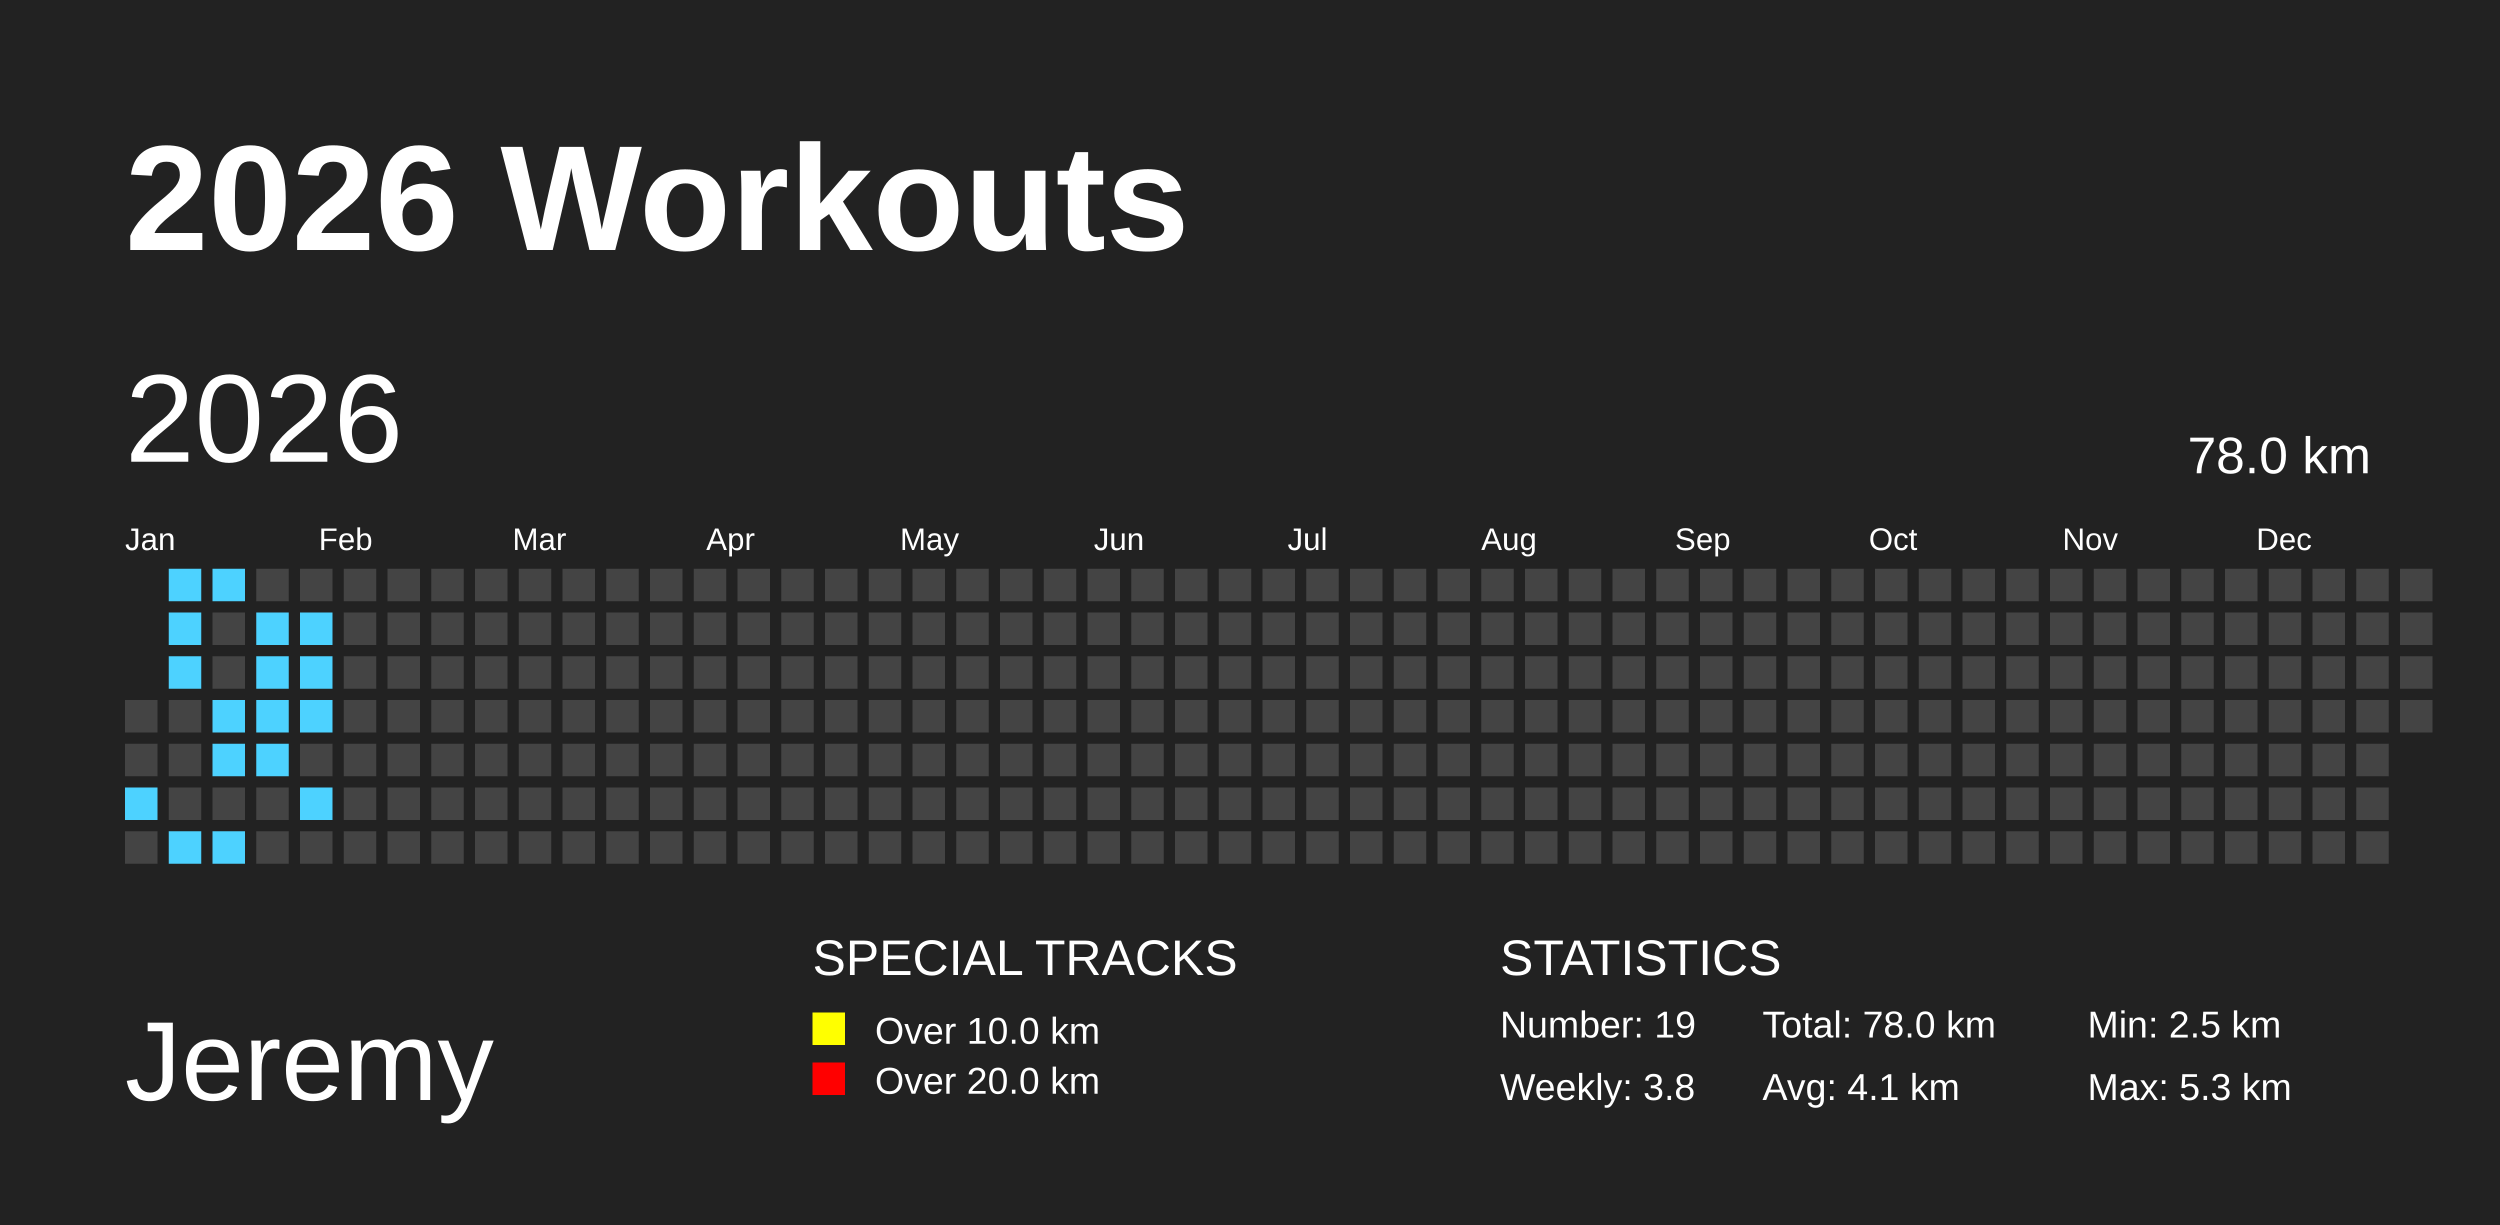
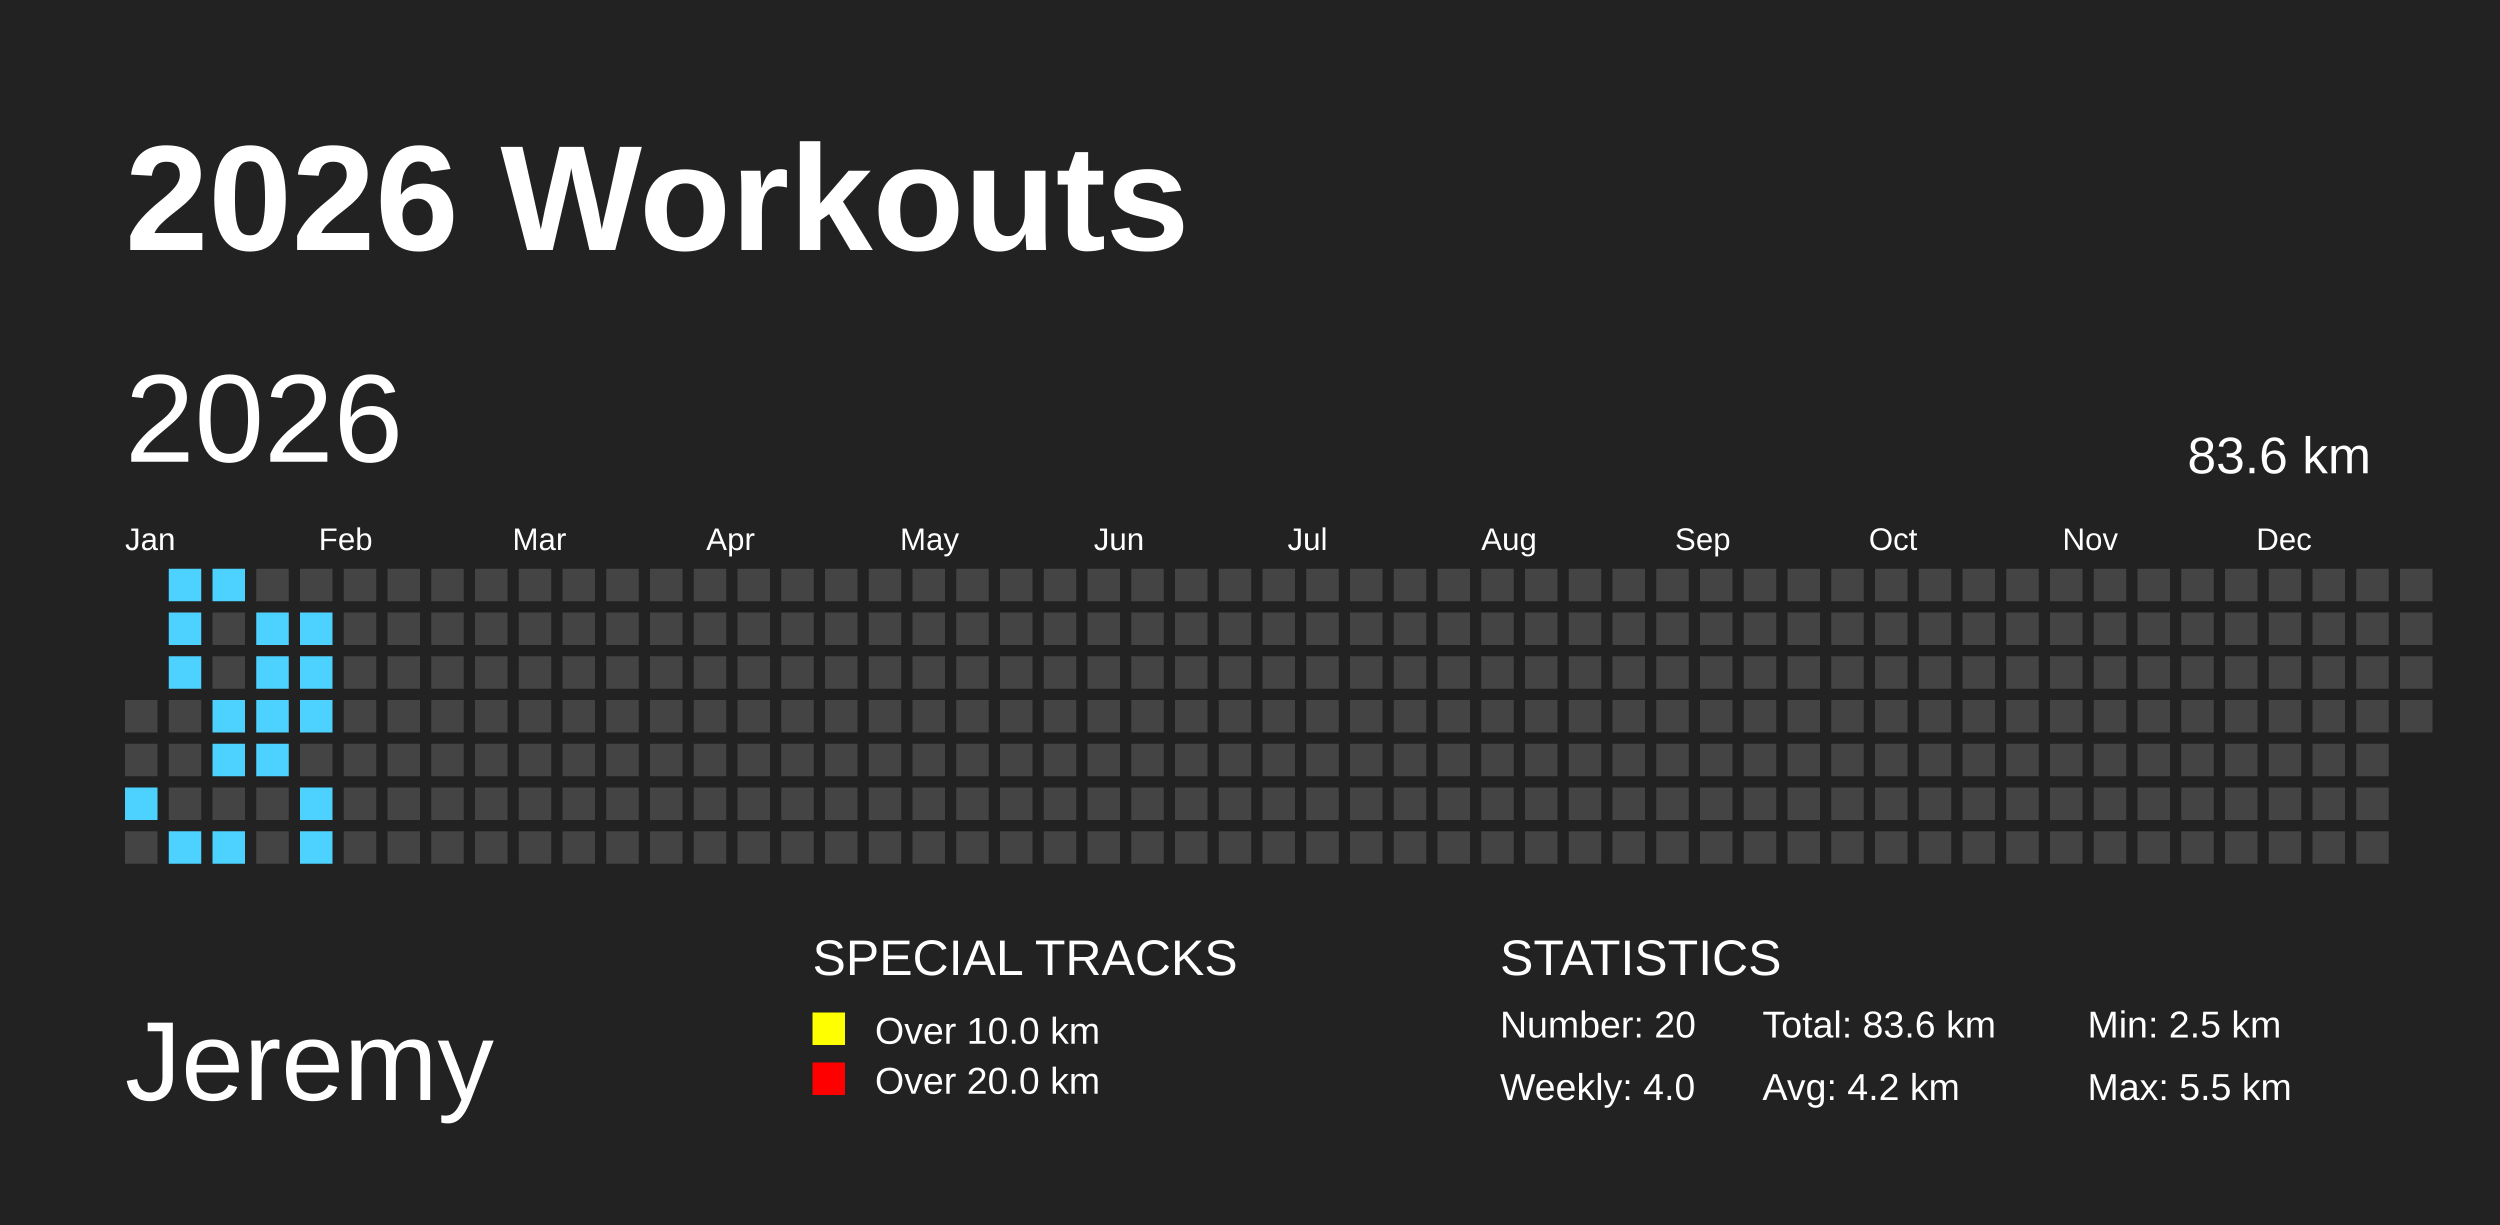
<svg xmlns="http://www.w3.org/2000/svg" baseProfile="full" height="98mm" version="1.1" viewBox="0,0,200,98" width="200mm">
  <defs />
  <rect fill="#222222" height="98" width="200" x="0" y="0" />
  <text fill="#FFFFFF" style="font-size:12px; font-family:Arial; font-weight:bold;" x="10" y="20">2026 Workouts</text>
  <text fill="#FFFFFF" style="font-size:9px; font-family:Arial" x="10" y="88">Jeremy</text>
  <text fill="#FFFFFF" style="font-size:4px; font-family:Arial" x="65" y="78">SPECIAL TRACKS</text>
  <rect fill="yellow" height="2.6" width="2.6" x="65" y="81" />
  <text fill="#FFFFFF" style="font-size:3px; font-family:Arial" x="70" y="83.5">Over 10.0 km</text>
  <rect fill="red" height="2.6" width="2.6" x="65" y="85" />
  <text fill="#FFFFFF" style="font-size:3px; font-family:Arial" x="70" y="87.5">Over 20.0 km</text>
  <text fill="#FFFFFF" style="font-size:4px; font-family:Arial" x="120" y="78">STATISTICS</text>
-   <text fill="#FFFFFF" style="font-size:3px; font-family:Arial" x="120" y="83">Number: 19</text>
-   <text fill="#FFFFFF" style="font-size:3px; font-family:Arial" x="120" y="88">Weekly: 3.8</text>
-   <text fill="#FFFFFF" style="font-size:3px; font-family:Arial" x="141" y="83">Total: 78.0 km</text>
-   <text fill="#FFFFFF" style="font-size:3px; font-family:Arial" x="141" y="88">Avg: 4.1 km</text>
+   <text fill="#FFFFFF" style="font-size:3px; font-family:Arial" x="120" y="83">Number: 20</text>
+   <text fill="#FFFFFF" style="font-size:3px; font-family:Arial" x="120" y="88">Weekly: 4.0</text>
+   <text fill="#FFFFFF" style="font-size:3px; font-family:Arial" x="141" y="83">Total: 83.6 km</text>
+   <text fill="#FFFFFF" style="font-size:3px; font-family:Arial" x="141" y="88">Avg: 4.2 km</text>
  <text fill="#FFFFFF" style="font-size:3px; font-family:Arial" x="167" y="83">Min: 2.5 km</text>
-   <text fill="#FFFFFF" style="font-size:3px; font-family:Arial" x="167" y="88">Max: 5.3 km</text>
+   <text fill="#FFFFFF" style="font-size:3px; font-family:Arial" x="167" y="88">Max: 5.5 km</text>
  <text dominant-baseline="hanging" fill="#FFFFFF" style="font-size:10.0px; font-family:Arial;" x="10" y="30">2026</text>
-   <text dominant-baseline="hanging" fill="#FFFFFF" style="font-size:4.125px; font-family:Arial;" x="175" y="35">78.0 km</text>
+   <text dominant-baseline="hanging" fill="#FFFFFF" style="font-size:4.125px; font-family:Arial;" x="175" y="35">83.6 km</text>
  <text fill="#FFFFFF" style="font-size:2.5px; font-family:Arial" x="10.0" y="44">Jan</text>
  <text fill="#FFFFFF" style="font-size:2.5px; font-family:Arial" x="25.5" y="44">Feb</text>
  <text fill="#FFFFFF" style="font-size:2.5px; font-family:Arial" x="41.0" y="44">Mar</text>
  <text fill="#FFFFFF" style="font-size:2.5px; font-family:Arial" x="56.5" y="44">Apr</text>
  <text fill="#FFFFFF" style="font-size:2.5px; font-family:Arial" x="72.0" y="44">May</text>
  <text fill="#FFFFFF" style="font-size:2.5px; font-family:Arial" x="87.5" y="44">Jun</text>
  <text fill="#FFFFFF" style="font-size:2.5px; font-family:Arial" x="103.0" y="44">Jul</text>
  <text fill="#FFFFFF" style="font-size:2.5px; font-family:Arial" x="118.5" y="44">Aug</text>
  <text fill="#FFFFFF" style="font-size:2.5px; font-family:Arial" x="134.0" y="44">Sep</text>
  <text fill="#FFFFFF" style="font-size:2.5px; font-family:Arial" x="149.5" y="44">Oct</text>
  <text fill="#FFFFFF" style="font-size:2.5px; font-family:Arial" x="165.0" y="44">Nov</text>
  <text fill="#FFFFFF" style="font-size:2.5px; font-family:Arial" x="180.5" y="44">Dec</text>
  <rect fill="#444444" height="2.6" width="2.6" x="10.0" y="56.0" />
  <rect fill="#444444" height="2.6" width="2.6" x="10.0" y="59.5" />
  <rect fill="#4DD2FF" height="2.6" width="2.6" x="10.0" y="63.0" />
  <rect fill="#444444" height="2.6" width="2.6" x="10.0" y="66.5" />
  <rect fill="#4DD2FF" height="2.6" width="2.6" x="13.5" y="45.5" />
  <rect fill="#4DD2FF" height="2.6" width="2.6" x="13.5" y="49.0" />
  <rect fill="#4DD2FF" height="2.6" width="2.6" x="13.5" y="52.5" />
  <rect fill="#444444" height="2.6" width="2.6" x="13.5" y="56.0" />
  <rect fill="#444444" height="2.6" width="2.6" x="13.5" y="59.5" />
  <rect fill="#444444" height="2.6" width="2.6" x="13.5" y="63.0" />
  <rect fill="#4DD2FF" height="2.6" width="2.6" x="13.5" y="66.5" />
  <rect fill="#4DD2FF" height="2.6" width="2.6" x="17.0" y="45.5" />
  <rect fill="#444444" height="2.6" width="2.6" x="17.0" y="49.0" />
  <rect fill="#444444" height="2.6" width="2.6" x="17.0" y="52.5" />
  <rect fill="#4DD2FF" height="2.6" width="2.6" x="17.0" y="56.0" />
  <rect fill="#4DD2FF" height="2.6" width="2.6" x="17.0" y="59.5" />
  <rect fill="#444444" height="2.6" width="2.6" x="17.0" y="63.0" />
  <rect fill="#4DD2FF" height="2.6" width="2.6" x="17.0" y="66.5" />
  <rect fill="#444444" height="2.6" width="2.6" x="20.5" y="45.5" />
  <rect fill="#4DD2FF" height="2.6" width="2.6" x="20.5" y="49.0" />
  <rect fill="#4DD2FF" height="2.6" width="2.6" x="20.5" y="52.5" />
  <rect fill="#4DD2FF" height="2.6" width="2.6" x="20.5" y="56.0" />
  <rect fill="#4DD2FF" height="2.6" width="2.6" x="20.5" y="59.5" />
  <rect fill="#444444" height="2.6" width="2.6" x="20.5" y="63.0" />
  <rect fill="#444444" height="2.6" width="2.6" x="20.5" y="66.5" />
  <rect fill="#444444" height="2.6" width="2.6" x="24.0" y="45.5" />
  <rect fill="#4DD2FF" height="2.6" width="2.6" x="24.0" y="49.0" />
  <rect fill="#4DD2FF" height="2.6" width="2.6" x="24.0" y="52.5" />
  <rect fill="#4DD2FF" height="2.6" width="2.6" x="24.0" y="56.0" />
  <rect fill="#444444" height="2.6" width="2.6" x="24.0" y="59.5" />
  <rect fill="#4DD2FF" height="2.6" width="2.6" x="24.0" y="63.0" />
-   <rect fill="#444444" height="2.6" width="2.6" x="24.0" y="66.5" />
+   <rect fill="#4DD2FF" height="2.6" width="2.6" x="24.0" y="66.5" />
  <rect fill="#444444" height="2.6" width="2.6" x="27.5" y="45.5" />
  <rect fill="#444444" height="2.6" width="2.6" x="27.5" y="49.0" />
  <rect fill="#444444" height="2.6" width="2.6" x="27.5" y="52.5" />
  <rect fill="#444444" height="2.6" width="2.6" x="27.5" y="56.0" />
  <rect fill="#444444" height="2.6" width="2.6" x="27.5" y="59.5" />
  <rect fill="#444444" height="2.6" width="2.6" x="27.5" y="63.0" />
  <rect fill="#444444" height="2.6" width="2.6" x="27.5" y="66.5" />
  <rect fill="#444444" height="2.6" width="2.6" x="31.0" y="45.5" />
  <rect fill="#444444" height="2.6" width="2.6" x="31.0" y="49.0" />
  <rect fill="#444444" height="2.6" width="2.6" x="31.0" y="52.5" />
  <rect fill="#444444" height="2.6" width="2.6" x="31.0" y="56.0" />
  <rect fill="#444444" height="2.6" width="2.6" x="31.0" y="59.5" />
  <rect fill="#444444" height="2.6" width="2.6" x="31.0" y="63.0" />
  <rect fill="#444444" height="2.6" width="2.6" x="31.0" y="66.5" />
  <rect fill="#444444" height="2.6" width="2.6" x="34.5" y="45.5" />
  <rect fill="#444444" height="2.6" width="2.6" x="34.5" y="49.0" />
  <rect fill="#444444" height="2.6" width="2.6" x="34.5" y="52.5" />
  <rect fill="#444444" height="2.6" width="2.6" x="34.5" y="56.0" />
  <rect fill="#444444" height="2.6" width="2.6" x="34.5" y="59.5" />
  <rect fill="#444444" height="2.6" width="2.6" x="34.5" y="63.0" />
  <rect fill="#444444" height="2.6" width="2.6" x="34.5" y="66.5" />
  <rect fill="#444444" height="2.6" width="2.6" x="38.0" y="45.5" />
  <rect fill="#444444" height="2.6" width="2.6" x="38.0" y="49.0" />
  <rect fill="#444444" height="2.6" width="2.6" x="38.0" y="52.5" />
  <rect fill="#444444" height="2.6" width="2.6" x="38.0" y="56.0" />
  <rect fill="#444444" height="2.6" width="2.6" x="38.0" y="59.5" />
  <rect fill="#444444" height="2.6" width="2.6" x="38.0" y="63.0" />
  <rect fill="#444444" height="2.6" width="2.6" x="38.0" y="66.5" />
  <rect fill="#444444" height="2.6" width="2.6" x="41.5" y="45.5" />
  <rect fill="#444444" height="2.6" width="2.6" x="41.5" y="49.0" />
  <rect fill="#444444" height="2.6" width="2.6" x="41.5" y="52.5" />
  <rect fill="#444444" height="2.6" width="2.6" x="41.5" y="56.0" />
  <rect fill="#444444" height="2.6" width="2.6" x="41.5" y="59.5" />
  <rect fill="#444444" height="2.6" width="2.6" x="41.5" y="63.0" />
  <rect fill="#444444" height="2.6" width="2.6" x="41.5" y="66.5" />
  <rect fill="#444444" height="2.6" width="2.6" x="45.0" y="45.5" />
  <rect fill="#444444" height="2.6" width="2.6" x="45.0" y="49.0" />
  <rect fill="#444444" height="2.6" width="2.6" x="45.0" y="52.5" />
  <rect fill="#444444" height="2.6" width="2.6" x="45.0" y="56.0" />
  <rect fill="#444444" height="2.6" width="2.6" x="45.0" y="59.5" />
  <rect fill="#444444" height="2.6" width="2.6" x="45.0" y="63.0" />
  <rect fill="#444444" height="2.6" width="2.6" x="45.0" y="66.5" />
  <rect fill="#444444" height="2.6" width="2.6" x="48.5" y="45.5" />
  <rect fill="#444444" height="2.6" width="2.6" x="48.5" y="49.0" />
  <rect fill="#444444" height="2.6" width="2.6" x="48.5" y="52.5" />
  <rect fill="#444444" height="2.6" width="2.6" x="48.5" y="56.0" />
  <rect fill="#444444" height="2.6" width="2.6" x="48.5" y="59.5" />
  <rect fill="#444444" height="2.6" width="2.6" x="48.5" y="63.0" />
  <rect fill="#444444" height="2.6" width="2.6" x="48.5" y="66.5" />
  <rect fill="#444444" height="2.6" width="2.6" x="52.0" y="45.5" />
  <rect fill="#444444" height="2.6" width="2.6" x="52.0" y="49.0" />
  <rect fill="#444444" height="2.6" width="2.6" x="52.0" y="52.5" />
  <rect fill="#444444" height="2.6" width="2.6" x="52.0" y="56.0" />
  <rect fill="#444444" height="2.6" width="2.6" x="52.0" y="59.5" />
  <rect fill="#444444" height="2.6" width="2.6" x="52.0" y="63.0" />
  <rect fill="#444444" height="2.6" width="2.6" x="52.0" y="66.5" />
  <rect fill="#444444" height="2.6" width="2.6" x="55.5" y="45.5" />
  <rect fill="#444444" height="2.6" width="2.6" x="55.5" y="49.0" />
  <rect fill="#444444" height="2.6" width="2.6" x="55.5" y="52.5" />
  <rect fill="#444444" height="2.6" width="2.6" x="55.5" y="56.0" />
  <rect fill="#444444" height="2.6" width="2.6" x="55.5" y="59.5" />
  <rect fill="#444444" height="2.6" width="2.6" x="55.5" y="63.0" />
  <rect fill="#444444" height="2.6" width="2.6" x="55.5" y="66.5" />
  <rect fill="#444444" height="2.6" width="2.6" x="59.0" y="45.5" />
  <rect fill="#444444" height="2.6" width="2.6" x="59.0" y="49.0" />
  <rect fill="#444444" height="2.6" width="2.6" x="59.0" y="52.5" />
  <rect fill="#444444" height="2.6" width="2.6" x="59.0" y="56.0" />
  <rect fill="#444444" height="2.6" width="2.6" x="59.0" y="59.5" />
  <rect fill="#444444" height="2.6" width="2.6" x="59.0" y="63.0" />
  <rect fill="#444444" height="2.6" width="2.6" x="59.0" y="66.5" />
  <rect fill="#444444" height="2.6" width="2.6" x="62.5" y="45.5" />
  <rect fill="#444444" height="2.6" width="2.6" x="62.5" y="49.0" />
  <rect fill="#444444" height="2.6" width="2.6" x="62.5" y="52.5" />
  <rect fill="#444444" height="2.6" width="2.6" x="62.5" y="56.0" />
  <rect fill="#444444" height="2.6" width="2.6" x="62.5" y="59.5" />
  <rect fill="#444444" height="2.6" width="2.6" x="62.5" y="63.0" />
  <rect fill="#444444" height="2.6" width="2.6" x="62.5" y="66.5" />
  <rect fill="#444444" height="2.6" width="2.6" x="66.0" y="45.5" />
  <rect fill="#444444" height="2.6" width="2.6" x="66.0" y="49.0" />
  <rect fill="#444444" height="2.6" width="2.6" x="66.0" y="52.5" />
  <rect fill="#444444" height="2.6" width="2.6" x="66.0" y="56.0" />
  <rect fill="#444444" height="2.6" width="2.6" x="66.0" y="59.5" />
  <rect fill="#444444" height="2.6" width="2.6" x="66.0" y="63.0" />
  <rect fill="#444444" height="2.6" width="2.6" x="66.0" y="66.5" />
  <rect fill="#444444" height="2.6" width="2.6" x="69.5" y="45.5" />
  <rect fill="#444444" height="2.6" width="2.6" x="69.5" y="49.0" />
  <rect fill="#444444" height="2.6" width="2.6" x="69.5" y="52.5" />
  <rect fill="#444444" height="2.6" width="2.6" x="69.5" y="56.0" />
  <rect fill="#444444" height="2.6" width="2.6" x="69.5" y="59.5" />
  <rect fill="#444444" height="2.6" width="2.6" x="69.5" y="63.0" />
  <rect fill="#444444" height="2.6" width="2.6" x="69.5" y="66.5" />
  <rect fill="#444444" height="2.6" width="2.6" x="73.0" y="45.5" />
  <rect fill="#444444" height="2.6" width="2.6" x="73.0" y="49.0" />
  <rect fill="#444444" height="2.6" width="2.6" x="73.0" y="52.5" />
  <rect fill="#444444" height="2.6" width="2.6" x="73.0" y="56.0" />
  <rect fill="#444444" height="2.6" width="2.6" x="73.0" y="59.5" />
  <rect fill="#444444" height="2.6" width="2.6" x="73.0" y="63.0" />
  <rect fill="#444444" height="2.6" width="2.6" x="73.0" y="66.5" />
  <rect fill="#444444" height="2.6" width="2.6" x="76.5" y="45.5" />
  <rect fill="#444444" height="2.6" width="2.6" x="76.5" y="49.0" />
  <rect fill="#444444" height="2.6" width="2.6" x="76.5" y="52.5" />
  <rect fill="#444444" height="2.6" width="2.6" x="76.5" y="56.0" />
  <rect fill="#444444" height="2.6" width="2.6" x="76.5" y="59.5" />
  <rect fill="#444444" height="2.6" width="2.6" x="76.5" y="63.0" />
  <rect fill="#444444" height="2.6" width="2.6" x="76.5" y="66.5" />
  <rect fill="#444444" height="2.6" width="2.6" x="80.0" y="45.5" />
  <rect fill="#444444" height="2.6" width="2.6" x="80.0" y="49.0" />
  <rect fill="#444444" height="2.6" width="2.6" x="80.0" y="52.5" />
  <rect fill="#444444" height="2.6" width="2.6" x="80.0" y="56.0" />
  <rect fill="#444444" height="2.6" width="2.6" x="80.0" y="59.5" />
  <rect fill="#444444" height="2.6" width="2.6" x="80.0" y="63.0" />
  <rect fill="#444444" height="2.6" width="2.6" x="80.0" y="66.5" />
  <rect fill="#444444" height="2.6" width="2.6" x="83.5" y="45.5" />
  <rect fill="#444444" height="2.6" width="2.6" x="83.5" y="49.0" />
  <rect fill="#444444" height="2.6" width="2.6" x="83.5" y="52.5" />
  <rect fill="#444444" height="2.6" width="2.6" x="83.5" y="56.0" />
  <rect fill="#444444" height="2.6" width="2.6" x="83.5" y="59.5" />
  <rect fill="#444444" height="2.6" width="2.6" x="83.5" y="63.0" />
  <rect fill="#444444" height="2.6" width="2.6" x="83.5" y="66.5" />
  <rect fill="#444444" height="2.6" width="2.6" x="87.0" y="45.5" />
  <rect fill="#444444" height="2.6" width="2.6" x="87.0" y="49.0" />
  <rect fill="#444444" height="2.6" width="2.6" x="87.0" y="52.5" />
  <rect fill="#444444" height="2.6" width="2.6" x="87.0" y="56.0" />
  <rect fill="#444444" height="2.6" width="2.6" x="87.0" y="59.5" />
  <rect fill="#444444" height="2.6" width="2.6" x="87.0" y="63.0" />
  <rect fill="#444444" height="2.6" width="2.6" x="87.0" y="66.5" />
  <rect fill="#444444" height="2.6" width="2.6" x="90.5" y="45.5" />
  <rect fill="#444444" height="2.6" width="2.6" x="90.5" y="49.0" />
  <rect fill="#444444" height="2.6" width="2.6" x="90.5" y="52.5" />
  <rect fill="#444444" height="2.6" width="2.6" x="90.5" y="56.0" />
  <rect fill="#444444" height="2.6" width="2.6" x="90.5" y="59.5" />
  <rect fill="#444444" height="2.6" width="2.6" x="90.5" y="63.0" />
  <rect fill="#444444" height="2.6" width="2.6" x="90.5" y="66.5" />
  <rect fill="#444444" height="2.6" width="2.6" x="94.0" y="45.5" />
  <rect fill="#444444" height="2.6" width="2.6" x="94.0" y="49.0" />
  <rect fill="#444444" height="2.6" width="2.6" x="94.0" y="52.5" />
  <rect fill="#444444" height="2.6" width="2.6" x="94.0" y="56.0" />
  <rect fill="#444444" height="2.6" width="2.6" x="94.0" y="59.5" />
  <rect fill="#444444" height="2.6" width="2.6" x="94.0" y="63.0" />
  <rect fill="#444444" height="2.6" width="2.6" x="94.0" y="66.5" />
  <rect fill="#444444" height="2.6" width="2.6" x="97.5" y="45.5" />
  <rect fill="#444444" height="2.6" width="2.6" x="97.5" y="49.0" />
  <rect fill="#444444" height="2.6" width="2.6" x="97.5" y="52.5" />
  <rect fill="#444444" height="2.6" width="2.6" x="97.5" y="56.0" />
  <rect fill="#444444" height="2.6" width="2.6" x="97.5" y="59.5" />
  <rect fill="#444444" height="2.6" width="2.6" x="97.5" y="63.0" />
  <rect fill="#444444" height="2.6" width="2.6" x="97.5" y="66.5" />
  <rect fill="#444444" height="2.6" width="2.6" x="101.0" y="45.5" />
  <rect fill="#444444" height="2.6" width="2.6" x="101.0" y="49.0" />
  <rect fill="#444444" height="2.6" width="2.6" x="101.0" y="52.5" />
  <rect fill="#444444" height="2.6" width="2.6" x="101.0" y="56.0" />
  <rect fill="#444444" height="2.6" width="2.6" x="101.0" y="59.5" />
  <rect fill="#444444" height="2.6" width="2.6" x="101.0" y="63.0" />
  <rect fill="#444444" height="2.6" width="2.6" x="101.0" y="66.5" />
  <rect fill="#444444" height="2.6" width="2.6" x="104.5" y="45.5" />
  <rect fill="#444444" height="2.6" width="2.6" x="104.5" y="49.0" />
  <rect fill="#444444" height="2.6" width="2.6" x="104.5" y="52.5" />
  <rect fill="#444444" height="2.6" width="2.6" x="104.5" y="56.0" />
  <rect fill="#444444" height="2.6" width="2.6" x="104.5" y="59.5" />
  <rect fill="#444444" height="2.6" width="2.6" x="104.5" y="63.0" />
  <rect fill="#444444" height="2.6" width="2.6" x="104.5" y="66.5" />
  <rect fill="#444444" height="2.6" width="2.6" x="108.0" y="45.5" />
  <rect fill="#444444" height="2.6" width="2.6" x="108.0" y="49.0" />
  <rect fill="#444444" height="2.6" width="2.6" x="108.0" y="52.5" />
  <rect fill="#444444" height="2.6" width="2.6" x="108.0" y="56.0" />
  <rect fill="#444444" height="2.6" width="2.6" x="108.0" y="59.5" />
  <rect fill="#444444" height="2.6" width="2.6" x="108.0" y="63.0" />
  <rect fill="#444444" height="2.6" width="2.6" x="108.0" y="66.5" />
  <rect fill="#444444" height="2.6" width="2.6" x="111.5" y="45.5" />
  <rect fill="#444444" height="2.6" width="2.6" x="111.5" y="49.0" />
  <rect fill="#444444" height="2.6" width="2.6" x="111.5" y="52.5" />
  <rect fill="#444444" height="2.6" width="2.6" x="111.5" y="56.0" />
  <rect fill="#444444" height="2.6" width="2.6" x="111.5" y="59.5" />
  <rect fill="#444444" height="2.6" width="2.6" x="111.5" y="63.0" />
  <rect fill="#444444" height="2.6" width="2.6" x="111.5" y="66.5" />
  <rect fill="#444444" height="2.6" width="2.6" x="115.0" y="45.5" />
  <rect fill="#444444" height="2.6" width="2.6" x="115.0" y="49.0" />
  <rect fill="#444444" height="2.6" width="2.6" x="115.0" y="52.5" />
  <rect fill="#444444" height="2.6" width="2.6" x="115.0" y="56.0" />
  <rect fill="#444444" height="2.6" width="2.6" x="115.0" y="59.5" />
  <rect fill="#444444" height="2.6" width="2.6" x="115.0" y="63.0" />
  <rect fill="#444444" height="2.6" width="2.6" x="115.0" y="66.5" />
  <rect fill="#444444" height="2.6" width="2.6" x="118.5" y="45.5" />
  <rect fill="#444444" height="2.6" width="2.6" x="118.5" y="49.0" />
  <rect fill="#444444" height="2.6" width="2.6" x="118.5" y="52.5" />
  <rect fill="#444444" height="2.6" width="2.6" x="118.5" y="56.0" />
  <rect fill="#444444" height="2.6" width="2.6" x="118.5" y="59.5" />
  <rect fill="#444444" height="2.6" width="2.6" x="118.5" y="63.0" />
  <rect fill="#444444" height="2.6" width="2.6" x="118.5" y="66.5" />
  <rect fill="#444444" height="2.6" width="2.6" x="122.0" y="45.5" />
  <rect fill="#444444" height="2.6" width="2.6" x="122.0" y="49.0" />
  <rect fill="#444444" height="2.6" width="2.6" x="122.0" y="52.5" />
  <rect fill="#444444" height="2.6" width="2.6" x="122.0" y="56.0" />
  <rect fill="#444444" height="2.6" width="2.6" x="122.0" y="59.5" />
  <rect fill="#444444" height="2.6" width="2.6" x="122.0" y="63.0" />
  <rect fill="#444444" height="2.6" width="2.6" x="122.0" y="66.5" />
  <rect fill="#444444" height="2.6" width="2.6" x="125.5" y="45.5" />
  <rect fill="#444444" height="2.6" width="2.6" x="125.5" y="49.0" />
  <rect fill="#444444" height="2.6" width="2.6" x="125.5" y="52.5" />
  <rect fill="#444444" height="2.6" width="2.6" x="125.5" y="56.0" />
  <rect fill="#444444" height="2.6" width="2.6" x="125.5" y="59.5" />
  <rect fill="#444444" height="2.6" width="2.6" x="125.5" y="63.0" />
  <rect fill="#444444" height="2.6" width="2.6" x="125.5" y="66.5" />
  <rect fill="#444444" height="2.6" width="2.6" x="129.0" y="45.5" />
  <rect fill="#444444" height="2.6" width="2.6" x="129.0" y="49.0" />
  <rect fill="#444444" height="2.6" width="2.6" x="129.0" y="52.5" />
  <rect fill="#444444" height="2.6" width="2.6" x="129.0" y="56.0" />
  <rect fill="#444444" height="2.6" width="2.6" x="129.0" y="59.5" />
  <rect fill="#444444" height="2.6" width="2.6" x="129.0" y="63.0" />
  <rect fill="#444444" height="2.6" width="2.6" x="129.0" y="66.5" />
  <rect fill="#444444" height="2.6" width="2.6" x="132.5" y="45.5" />
  <rect fill="#444444" height="2.6" width="2.6" x="132.5" y="49.0" />
  <rect fill="#444444" height="2.6" width="2.6" x="132.5" y="52.5" />
  <rect fill="#444444" height="2.6" width="2.6" x="132.5" y="56.0" />
  <rect fill="#444444" height="2.6" width="2.6" x="132.5" y="59.5" />
  <rect fill="#444444" height="2.6" width="2.6" x="132.5" y="63.0" />
  <rect fill="#444444" height="2.6" width="2.6" x="132.5" y="66.5" />
  <rect fill="#444444" height="2.6" width="2.6" x="136.0" y="45.5" />
  <rect fill="#444444" height="2.6" width="2.6" x="136.0" y="49.0" />
  <rect fill="#444444" height="2.6" width="2.6" x="136.0" y="52.5" />
  <rect fill="#444444" height="2.6" width="2.6" x="136.0" y="56.0" />
  <rect fill="#444444" height="2.6" width="2.6" x="136.0" y="59.5" />
  <rect fill="#444444" height="2.6" width="2.6" x="136.0" y="63.0" />
  <rect fill="#444444" height="2.6" width="2.6" x="136.0" y="66.5" />
  <rect fill="#444444" height="2.6" width="2.6" x="139.5" y="45.5" />
  <rect fill="#444444" height="2.6" width="2.6" x="139.5" y="49.0" />
  <rect fill="#444444" height="2.6" width="2.6" x="139.5" y="52.5" />
  <rect fill="#444444" height="2.6" width="2.6" x="139.5" y="56.0" />
  <rect fill="#444444" height="2.6" width="2.6" x="139.5" y="59.5" />
  <rect fill="#444444" height="2.6" width="2.6" x="139.5" y="63.0" />
  <rect fill="#444444" height="2.6" width="2.6" x="139.5" y="66.5" />
  <rect fill="#444444" height="2.6" width="2.6" x="143.0" y="45.5" />
  <rect fill="#444444" height="2.6" width="2.6" x="143.0" y="49.0" />
  <rect fill="#444444" height="2.6" width="2.6" x="143.0" y="52.5" />
  <rect fill="#444444" height="2.6" width="2.6" x="143.0" y="56.0" />
  <rect fill="#444444" height="2.6" width="2.6" x="143.0" y="59.5" />
  <rect fill="#444444" height="2.6" width="2.6" x="143.0" y="63.0" />
  <rect fill="#444444" height="2.6" width="2.6" x="143.0" y="66.5" />
  <rect fill="#444444" height="2.6" width="2.6" x="146.5" y="45.5" />
  <rect fill="#444444" height="2.6" width="2.6" x="146.5" y="49.0" />
  <rect fill="#444444" height="2.6" width="2.6" x="146.5" y="52.5" />
  <rect fill="#444444" height="2.6" width="2.6" x="146.5" y="56.0" />
  <rect fill="#444444" height="2.6" width="2.6" x="146.5" y="59.5" />
  <rect fill="#444444" height="2.6" width="2.6" x="146.5" y="63.0" />
  <rect fill="#444444" height="2.6" width="2.6" x="146.5" y="66.5" />
  <rect fill="#444444" height="2.6" width="2.6" x="150.0" y="45.5" />
  <rect fill="#444444" height="2.6" width="2.6" x="150.0" y="49.0" />
  <rect fill="#444444" height="2.6" width="2.6" x="150.0" y="52.5" />
  <rect fill="#444444" height="2.6" width="2.6" x="150.0" y="56.0" />
  <rect fill="#444444" height="2.6" width="2.6" x="150.0" y="59.5" />
  <rect fill="#444444" height="2.6" width="2.6" x="150.0" y="63.0" />
  <rect fill="#444444" height="2.6" width="2.6" x="150.0" y="66.5" />
  <rect fill="#444444" height="2.6" width="2.6" x="153.5" y="45.5" />
  <rect fill="#444444" height="2.6" width="2.6" x="153.5" y="49.0" />
  <rect fill="#444444" height="2.6" width="2.6" x="153.5" y="52.5" />
  <rect fill="#444444" height="2.6" width="2.6" x="153.5" y="56.0" />
  <rect fill="#444444" height="2.6" width="2.6" x="153.5" y="59.5" />
  <rect fill="#444444" height="2.6" width="2.6" x="153.5" y="63.0" />
  <rect fill="#444444" height="2.6" width="2.6" x="153.5" y="66.5" />
  <rect fill="#444444" height="2.6" width="2.6" x="157.0" y="45.5" />
  <rect fill="#444444" height="2.6" width="2.6" x="157.0" y="49.0" />
  <rect fill="#444444" height="2.6" width="2.6" x="157.0" y="52.5" />
  <rect fill="#444444" height="2.6" width="2.6" x="157.0" y="56.0" />
  <rect fill="#444444" height="2.6" width="2.6" x="157.0" y="59.5" />
  <rect fill="#444444" height="2.6" width="2.6" x="157.0" y="63.0" />
  <rect fill="#444444" height="2.6" width="2.6" x="157.0" y="66.5" />
  <rect fill="#444444" height="2.6" width="2.6" x="160.5" y="45.5" />
  <rect fill="#444444" height="2.6" width="2.6" x="160.5" y="49.0" />
  <rect fill="#444444" height="2.6" width="2.6" x="160.5" y="52.5" />
  <rect fill="#444444" height="2.6" width="2.6" x="160.5" y="56.0" />
  <rect fill="#444444" height="2.6" width="2.6" x="160.5" y="59.5" />
  <rect fill="#444444" height="2.6" width="2.6" x="160.5" y="63.0" />
  <rect fill="#444444" height="2.6" width="2.6" x="160.5" y="66.5" />
  <rect fill="#444444" height="2.6" width="2.6" x="164.0" y="45.5" />
  <rect fill="#444444" height="2.6" width="2.6" x="164.0" y="49.0" />
  <rect fill="#444444" height="2.6" width="2.6" x="164.0" y="52.5" />
  <rect fill="#444444" height="2.6" width="2.6" x="164.0" y="56.0" />
  <rect fill="#444444" height="2.6" width="2.6" x="164.0" y="59.5" />
  <rect fill="#444444" height="2.6" width="2.6" x="164.0" y="63.0" />
  <rect fill="#444444" height="2.6" width="2.6" x="164.0" y="66.5" />
  <rect fill="#444444" height="2.6" width="2.6" x="167.5" y="45.5" />
  <rect fill="#444444" height="2.6" width="2.6" x="167.5" y="49.0" />
  <rect fill="#444444" height="2.6" width="2.6" x="167.5" y="52.5" />
  <rect fill="#444444" height="2.6" width="2.6" x="167.5" y="56.0" />
  <rect fill="#444444" height="2.6" width="2.6" x="167.5" y="59.5" />
  <rect fill="#444444" height="2.6" width="2.6" x="167.5" y="63.0" />
  <rect fill="#444444" height="2.6" width="2.6" x="167.5" y="66.5" />
  <rect fill="#444444" height="2.6" width="2.6" x="171.0" y="45.5" />
  <rect fill="#444444" height="2.6" width="2.6" x="171.0" y="49.0" />
  <rect fill="#444444" height="2.6" width="2.6" x="171.0" y="52.5" />
  <rect fill="#444444" height="2.6" width="2.6" x="171.0" y="56.0" />
  <rect fill="#444444" height="2.6" width="2.6" x="171.0" y="59.5" />
  <rect fill="#444444" height="2.6" width="2.6" x="171.0" y="63.0" />
  <rect fill="#444444" height="2.6" width="2.6" x="171.0" y="66.5" />
  <rect fill="#444444" height="2.6" width="2.6" x="174.5" y="45.5" />
  <rect fill="#444444" height="2.6" width="2.6" x="174.5" y="49.0" />
  <rect fill="#444444" height="2.6" width="2.6" x="174.5" y="52.5" />
  <rect fill="#444444" height="2.6" width="2.6" x="174.5" y="56.0" />
  <rect fill="#444444" height="2.6" width="2.6" x="174.5" y="59.5" />
  <rect fill="#444444" height="2.6" width="2.6" x="174.5" y="63.0" />
  <rect fill="#444444" height="2.6" width="2.6" x="174.5" y="66.5" />
  <rect fill="#444444" height="2.6" width="2.6" x="178.0" y="45.5" />
  <rect fill="#444444" height="2.6" width="2.6" x="178.0" y="49.0" />
  <rect fill="#444444" height="2.6" width="2.6" x="178.0" y="52.5" />
  <rect fill="#444444" height="2.6" width="2.6" x="178.0" y="56.0" />
  <rect fill="#444444" height="2.6" width="2.6" x="178.0" y="59.5" />
  <rect fill="#444444" height="2.6" width="2.6" x="178.0" y="63.0" />
  <rect fill="#444444" height="2.6" width="2.6" x="178.0" y="66.5" />
  <rect fill="#444444" height="2.6" width="2.6" x="181.5" y="45.5" />
  <rect fill="#444444" height="2.6" width="2.6" x="181.5" y="49.0" />
  <rect fill="#444444" height="2.6" width="2.6" x="181.5" y="52.5" />
  <rect fill="#444444" height="2.6" width="2.6" x="181.5" y="56.0" />
  <rect fill="#444444" height="2.6" width="2.6" x="181.5" y="59.5" />
  <rect fill="#444444" height="2.6" width="2.6" x="181.5" y="63.0" />
  <rect fill="#444444" height="2.6" width="2.6" x="181.5" y="66.5" />
  <rect fill="#444444" height="2.6" width="2.6" x="185.0" y="45.5" />
  <rect fill="#444444" height="2.6" width="2.6" x="185.0" y="49.0" />
  <rect fill="#444444" height="2.6" width="2.6" x="185.0" y="52.5" />
  <rect fill="#444444" height="2.6" width="2.6" x="185.0" y="56.0" />
  <rect fill="#444444" height="2.6" width="2.6" x="185.0" y="59.5" />
  <rect fill="#444444" height="2.6" width="2.6" x="185.0" y="63.0" />
  <rect fill="#444444" height="2.6" width="2.6" x="185.0" y="66.5" />
  <rect fill="#444444" height="2.6" width="2.6" x="188.5" y="45.5" />
  <rect fill="#444444" height="2.6" width="2.6" x="188.5" y="49.0" />
  <rect fill="#444444" height="2.6" width="2.6" x="188.5" y="52.5" />
  <rect fill="#444444" height="2.6" width="2.6" x="188.5" y="56.0" />
  <rect fill="#444444" height="2.6" width="2.6" x="188.5" y="59.5" />
  <rect fill="#444444" height="2.6" width="2.6" x="188.5" y="63.0" />
  <rect fill="#444444" height="2.6" width="2.6" x="188.5" y="66.5" />
  <rect fill="#444444" height="2.6" width="2.6" x="192.0" y="45.5" />
  <rect fill="#444444" height="2.6" width="2.6" x="192.0" y="49.0" />
  <rect fill="#444444" height="2.6" width="2.6" x="192.0" y="52.5" />
  <rect fill="#444444" height="2.6" width="2.6" x="192.0" y="56.0" />
</svg>
